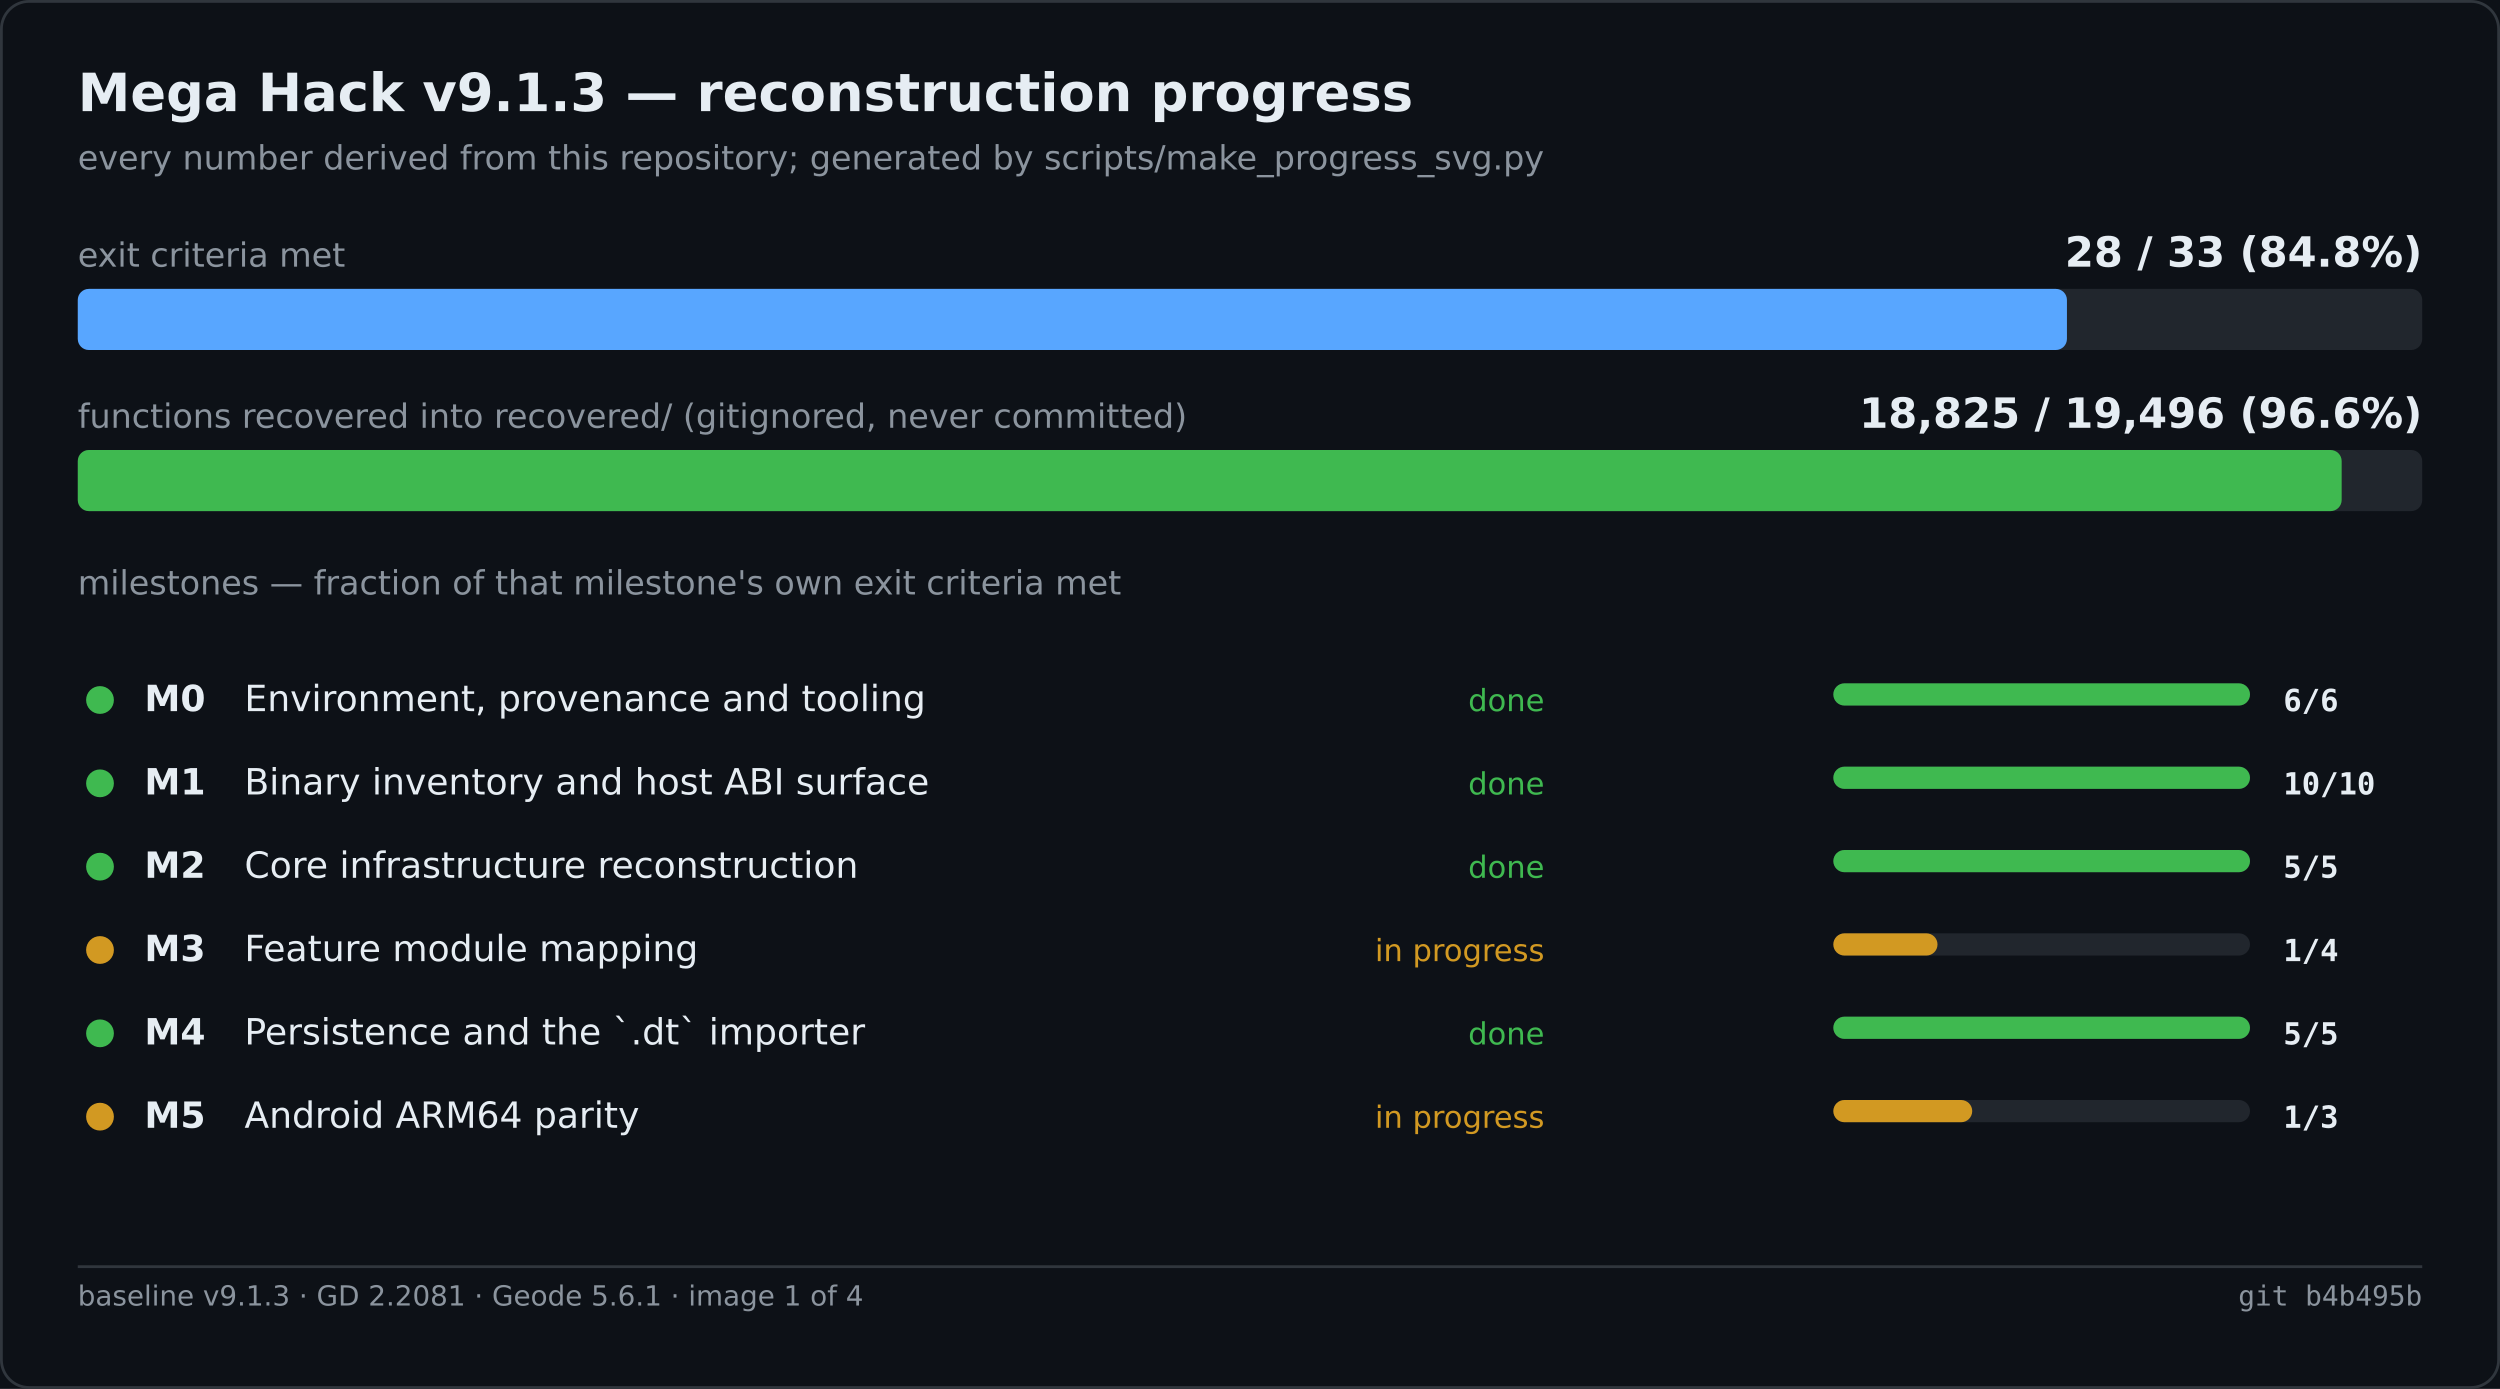
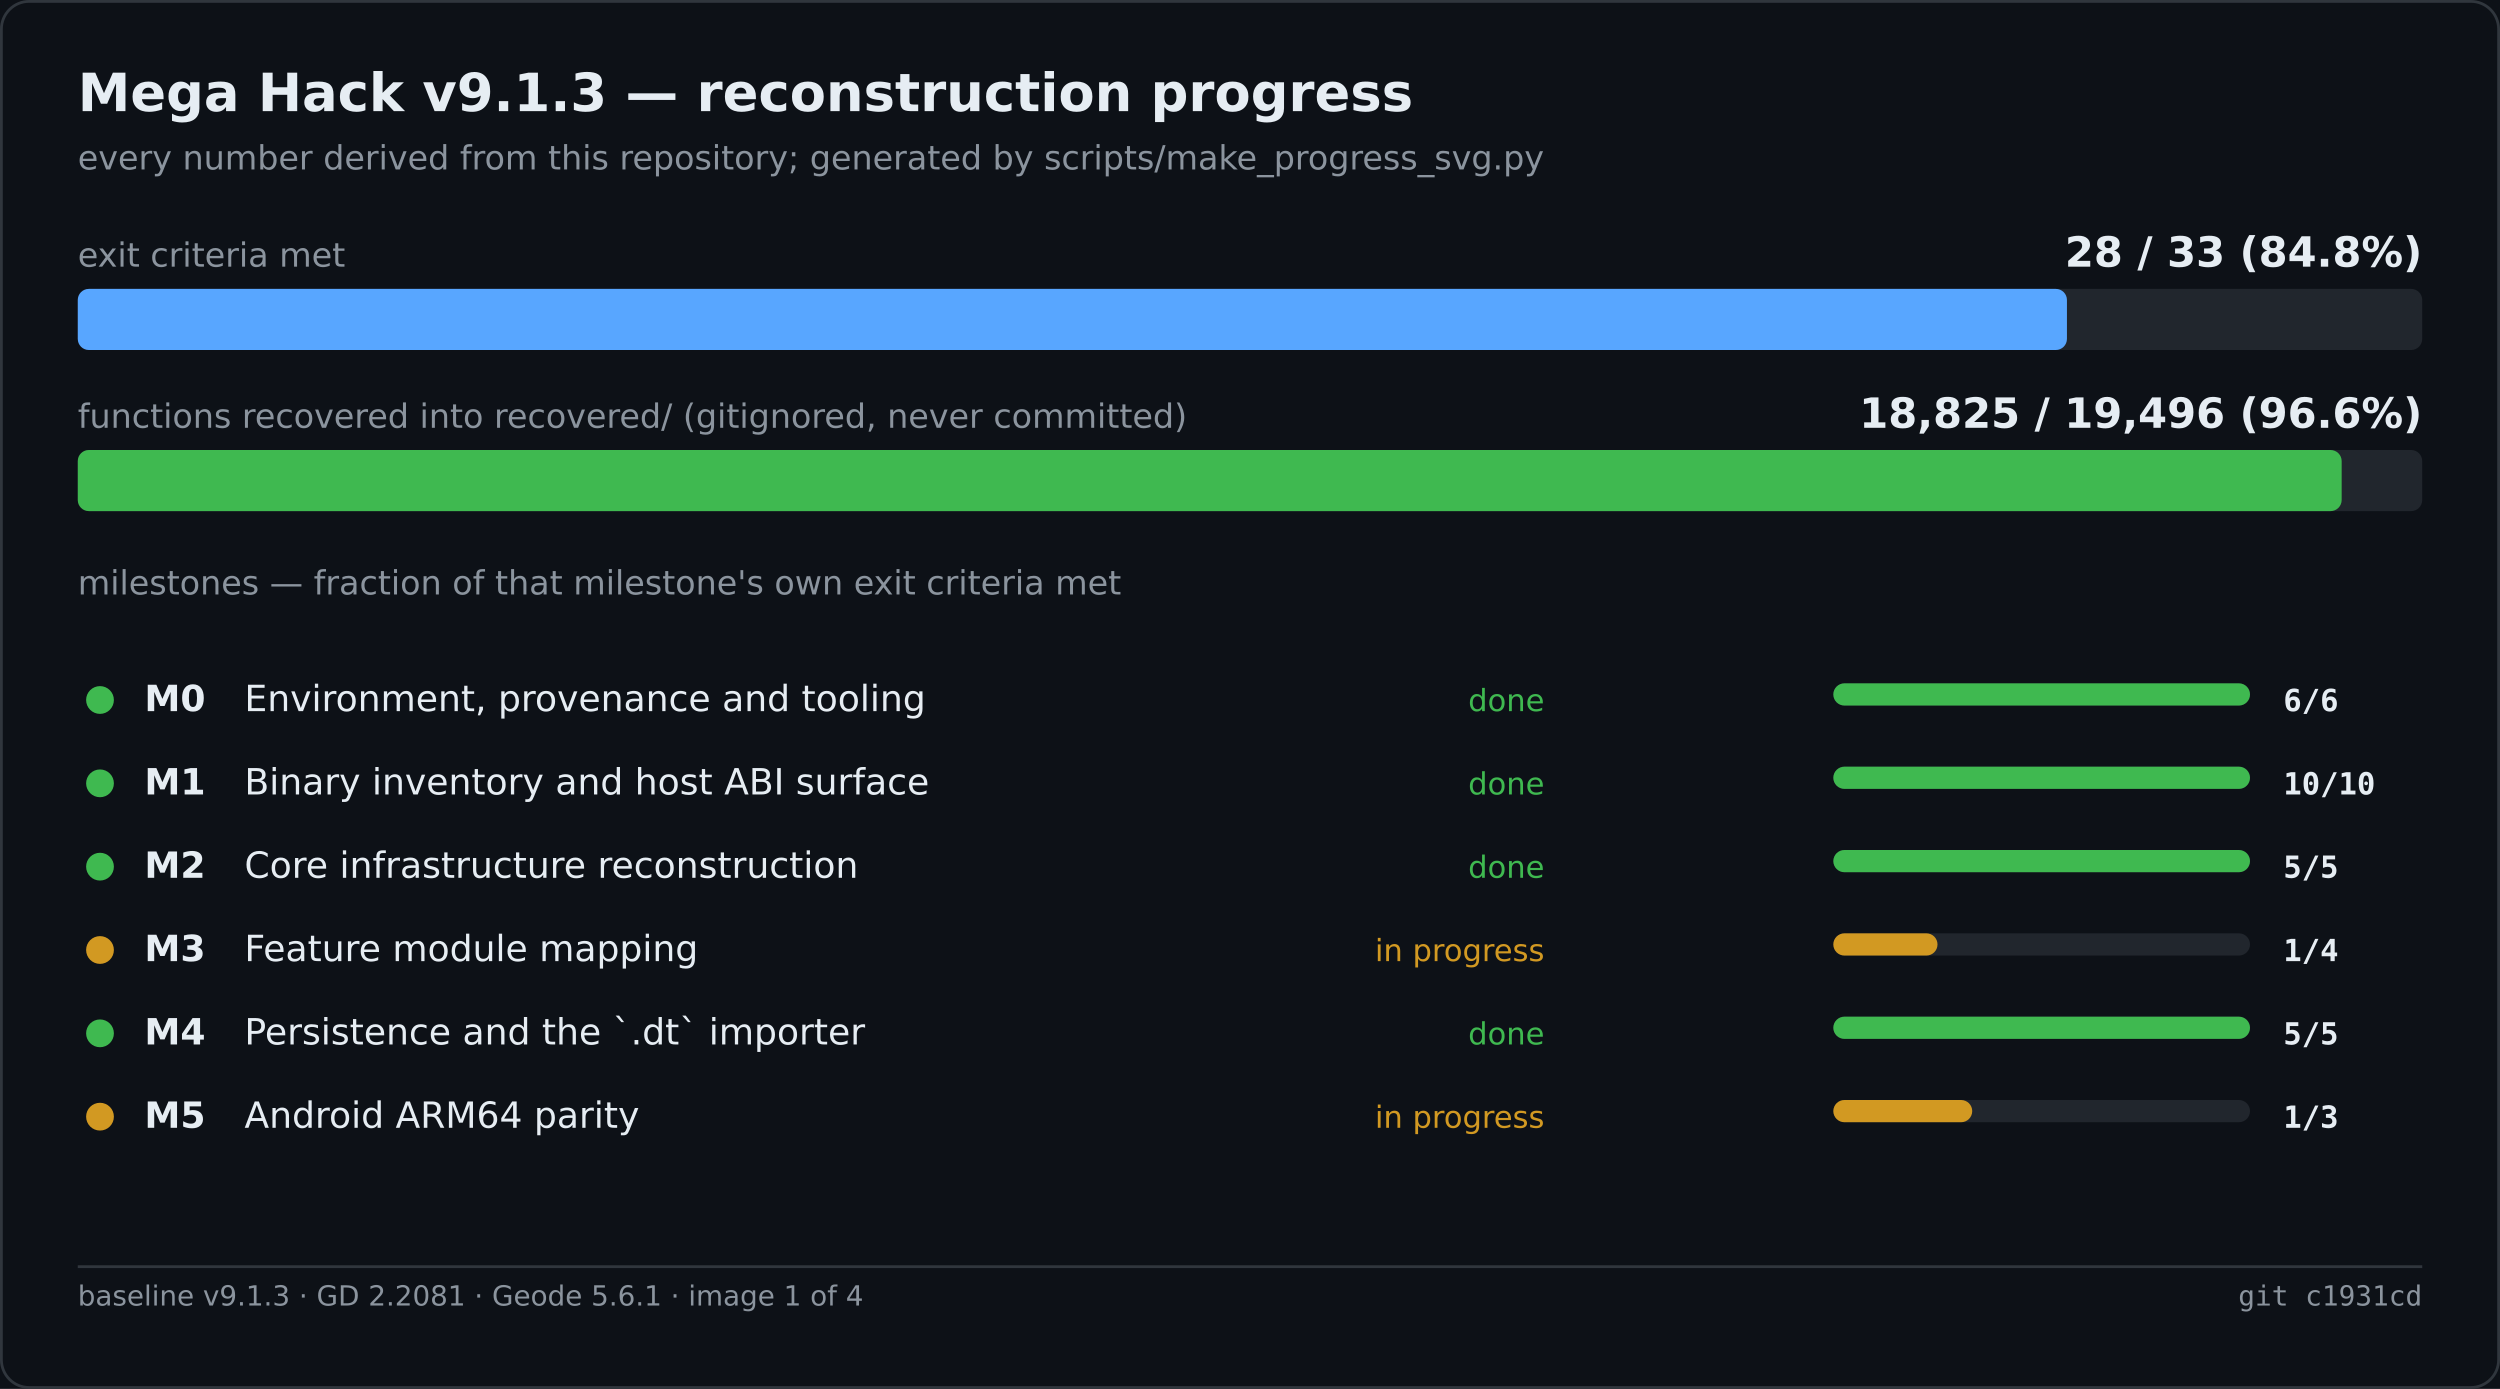
<svg xmlns="http://www.w3.org/2000/svg" width="900" height="500" viewBox="0 0 900 500" role="img" aria-label="Mega Hack v9.1.3 — reconstruction progress">
  <rect width="900" height="500" fill="#0d1117" />
  <rect x="0.5" y="0.5" width="899" height="499" fill="none" stroke="#30363d" rx="10" />
  <text x="28" y="40" font-family="Segoe UI,DejaVu Sans,Helvetica,sans-serif" font-size="19" font-weight="600" fill="#e6edf3">Mega Hack v9.1.3 — reconstruction progress</text>
  <text x="28" y="61" font-family="Segoe UI,DejaVu Sans,Helvetica,sans-serif" font-size="12" fill="#8b949e">every number derived from this repository; generated by scripts/make_progress_svg.py</text>
  <text x="28.0" y="96.0" font-family="Segoe UI,DejaVu Sans,Helvetica,sans-serif" font-size="12" fill="#8b949e">exit criteria met</text>
  <text x="872.0" y="96.0" font-family="Segoe UI,DejaVu Sans,Helvetica,sans-serif" font-size="15" fill="#e6edf3" font-weight="600" text-anchor="end">28 / 33   (84.8%)</text>
  <rect x="28.0" y="104.0" width="844.0" height="22.0" fill="#21262d" rx="4" />
  <rect x="28.0" y="104.0" width="716.1" height="22.0" fill="#58a6ff" rx="4" />
  <text x="28.0" y="154.0" font-family="Segoe UI,DejaVu Sans,Helvetica,sans-serif" font-size="12" fill="#8b949e">functions recovered into recovered/ (gitignored, never committed)</text>
  <text x="872.0" y="154.0" font-family="Segoe UI,DejaVu Sans,Helvetica,sans-serif" font-size="15" fill="#e6edf3" font-weight="600" text-anchor="end">18,825 / 19,496   (96.6%)</text>
  <rect x="28.0" y="162.0" width="844.0" height="22.0" fill="#21262d" rx="4" />
  <rect x="28.0" y="162.0" width="815.0" height="22.0" fill="#3fb950" rx="4" />
  <text x="28.0" y="214.0" font-family="Segoe UI,DejaVu Sans,Helvetica,sans-serif" font-size="12" fill="#8b949e">milestones — fraction of that milestone's own exit criteria met</text>
  <circle cx="36.0" cy="252.0" r="5" fill="#3fb950" />
  <text x="52.0" y="256.0" font-family="Segoe UI,DejaVu Sans,Helvetica,sans-serif" font-size="13" fill="#e6edf3" font-weight="600">M0</text>
  <text x="88.0" y="256.0" font-family="Segoe UI,DejaVu Sans,Helvetica,sans-serif" font-size="13" fill="#e6edf3">Environment, provenance and tooling</text>
  <text x="556.0" y="256.0" font-family="Segoe UI,DejaVu Sans,Helvetica,sans-serif" font-size="11" fill="#3fb950" text-anchor="end">done</text>
  <rect x="660.0" y="246.0" width="150.0" height="8.0" fill="#21262d" rx="4" />
  <rect x="660.0" y="246.0" width="150.0" height="8.0" fill="#3fb950" rx="4" />
  <text x="822.0" y="256.0" font-family="Cascadia Mono,Consolas,DejaVu Sans Mono,monospace" font-size="11" fill="#e6edf3" font-weight="600">6/6</text>
  <circle cx="36.0" cy="282.0" r="5" fill="#3fb950" />
  <text x="52.0" y="286.0" font-family="Segoe UI,DejaVu Sans,Helvetica,sans-serif" font-size="13" fill="#e6edf3" font-weight="600">M1</text>
  <text x="88.0" y="286.0" font-family="Segoe UI,DejaVu Sans,Helvetica,sans-serif" font-size="13" fill="#e6edf3">Binary inventory and host ABI surface</text>
  <text x="556.0" y="286.0" font-family="Segoe UI,DejaVu Sans,Helvetica,sans-serif" font-size="11" fill="#3fb950" text-anchor="end">done</text>
  <rect x="660.0" y="276.0" width="150.0" height="8.0" fill="#21262d" rx="4" />
  <rect x="660.0" y="276.0" width="150.0" height="8.0" fill="#3fb950" rx="4" />
  <text x="822.0" y="286.0" font-family="Cascadia Mono,Consolas,DejaVu Sans Mono,monospace" font-size="11" fill="#e6edf3" font-weight="600">10/10</text>
  <circle cx="36.0" cy="312.0" r="5" fill="#3fb950" />
  <text x="52.0" y="316.0" font-family="Segoe UI,DejaVu Sans,Helvetica,sans-serif" font-size="13" fill="#e6edf3" font-weight="600">M2</text>
  <text x="88.0" y="316.0" font-family="Segoe UI,DejaVu Sans,Helvetica,sans-serif" font-size="13" fill="#e6edf3">Core infrastructure reconstruction</text>
  <text x="556.0" y="316.0" font-family="Segoe UI,DejaVu Sans,Helvetica,sans-serif" font-size="11" fill="#3fb950" text-anchor="end">done</text>
  <rect x="660.0" y="306.0" width="150.0" height="8.0" fill="#21262d" rx="4" />
  <rect x="660.0" y="306.0" width="150.0" height="8.0" fill="#3fb950" rx="4" />
  <text x="822.0" y="316.0" font-family="Cascadia Mono,Consolas,DejaVu Sans Mono,monospace" font-size="11" fill="#e6edf3" font-weight="600">5/5</text>
  <circle cx="36.0" cy="342.0" r="5" fill="#d29922" />
  <text x="52.0" y="346.0" font-family="Segoe UI,DejaVu Sans,Helvetica,sans-serif" font-size="13" fill="#e6edf3" font-weight="600">M3</text>
  <text x="88.0" y="346.0" font-family="Segoe UI,DejaVu Sans,Helvetica,sans-serif" font-size="13" fill="#e6edf3">Feature module mapping</text>
  <text x="556.0" y="346.0" font-family="Segoe UI,DejaVu Sans,Helvetica,sans-serif" font-size="11" fill="#d29922" text-anchor="end">in progress</text>
  <rect x="660.0" y="336.0" width="150.0" height="8.0" fill="#21262d" rx="4" />
  <rect x="660.0" y="336.0" width="37.5" height="8.0" fill="#d29922" rx="4" />
  <text x="822.0" y="346.0" font-family="Cascadia Mono,Consolas,DejaVu Sans Mono,monospace" font-size="11" fill="#e6edf3" font-weight="600">1/4</text>
  <circle cx="36.0" cy="372.0" r="5" fill="#3fb950" />
  <text x="52.0" y="376.0" font-family="Segoe UI,DejaVu Sans,Helvetica,sans-serif" font-size="13" fill="#e6edf3" font-weight="600">M4</text>
  <text x="88.0" y="376.0" font-family="Segoe UI,DejaVu Sans,Helvetica,sans-serif" font-size="13" fill="#e6edf3">Persistence and the `.dt` importer</text>
  <text x="556.0" y="376.0" font-family="Segoe UI,DejaVu Sans,Helvetica,sans-serif" font-size="11" fill="#3fb950" text-anchor="end">done</text>
  <rect x="660.0" y="366.0" width="150.0" height="8.0" fill="#21262d" rx="4" />
  <rect x="660.0" y="366.0" width="150.0" height="8.0" fill="#3fb950" rx="4" />
  <text x="822.0" y="376.0" font-family="Cascadia Mono,Consolas,DejaVu Sans Mono,monospace" font-size="11" fill="#e6edf3" font-weight="600">5/5</text>
  <circle cx="36.0" cy="402.0" r="5" fill="#d29922" />
  <text x="52.0" y="406.0" font-family="Segoe UI,DejaVu Sans,Helvetica,sans-serif" font-size="13" fill="#e6edf3" font-weight="600">M5</text>
  <text x="88.0" y="406.0" font-family="Segoe UI,DejaVu Sans,Helvetica,sans-serif" font-size="13" fill="#e6edf3">Android ARM64 parity</text>
  <text x="556.0" y="406.0" font-family="Segoe UI,DejaVu Sans,Helvetica,sans-serif" font-size="11" fill="#d29922" text-anchor="end">in progress</text>
  <rect x="660.0" y="396.0" width="150.0" height="8.0" fill="#21262d" rx="4" />
  <rect x="660.0" y="396.0" width="50.0" height="8.0" fill="#d29922" rx="4" />
  <text x="822.0" y="406.0" font-family="Cascadia Mono,Consolas,DejaVu Sans Mono,monospace" font-size="11" fill="#e6edf3" font-weight="600">1/3</text>
  <line x1="28.0" y1="456.0" x2="872.0" y2="456.0" stroke="#30363d" stroke-width="1" />
  <text x="28.0" y="470.0" font-family="Segoe UI,DejaVu Sans,Helvetica,sans-serif" font-size="10" fill="#8b949e">baseline v9.1.3 · GD 2.2081 · Geode 5.6.1 · image 1 of 4</text>
-   <text x="872.0" y="470.0" font-family="Cascadia Mono,Consolas,DejaVu Sans Mono,monospace" font-size="10" fill="#8b949e" text-anchor="end">git b4b495b</text>
+   <text x="872.0" y="470.0" font-family="Cascadia Mono,Consolas,DejaVu Sans Mono,monospace" font-size="10" fill="#8b949e" text-anchor="end">git c1931cd</text>
</svg>
